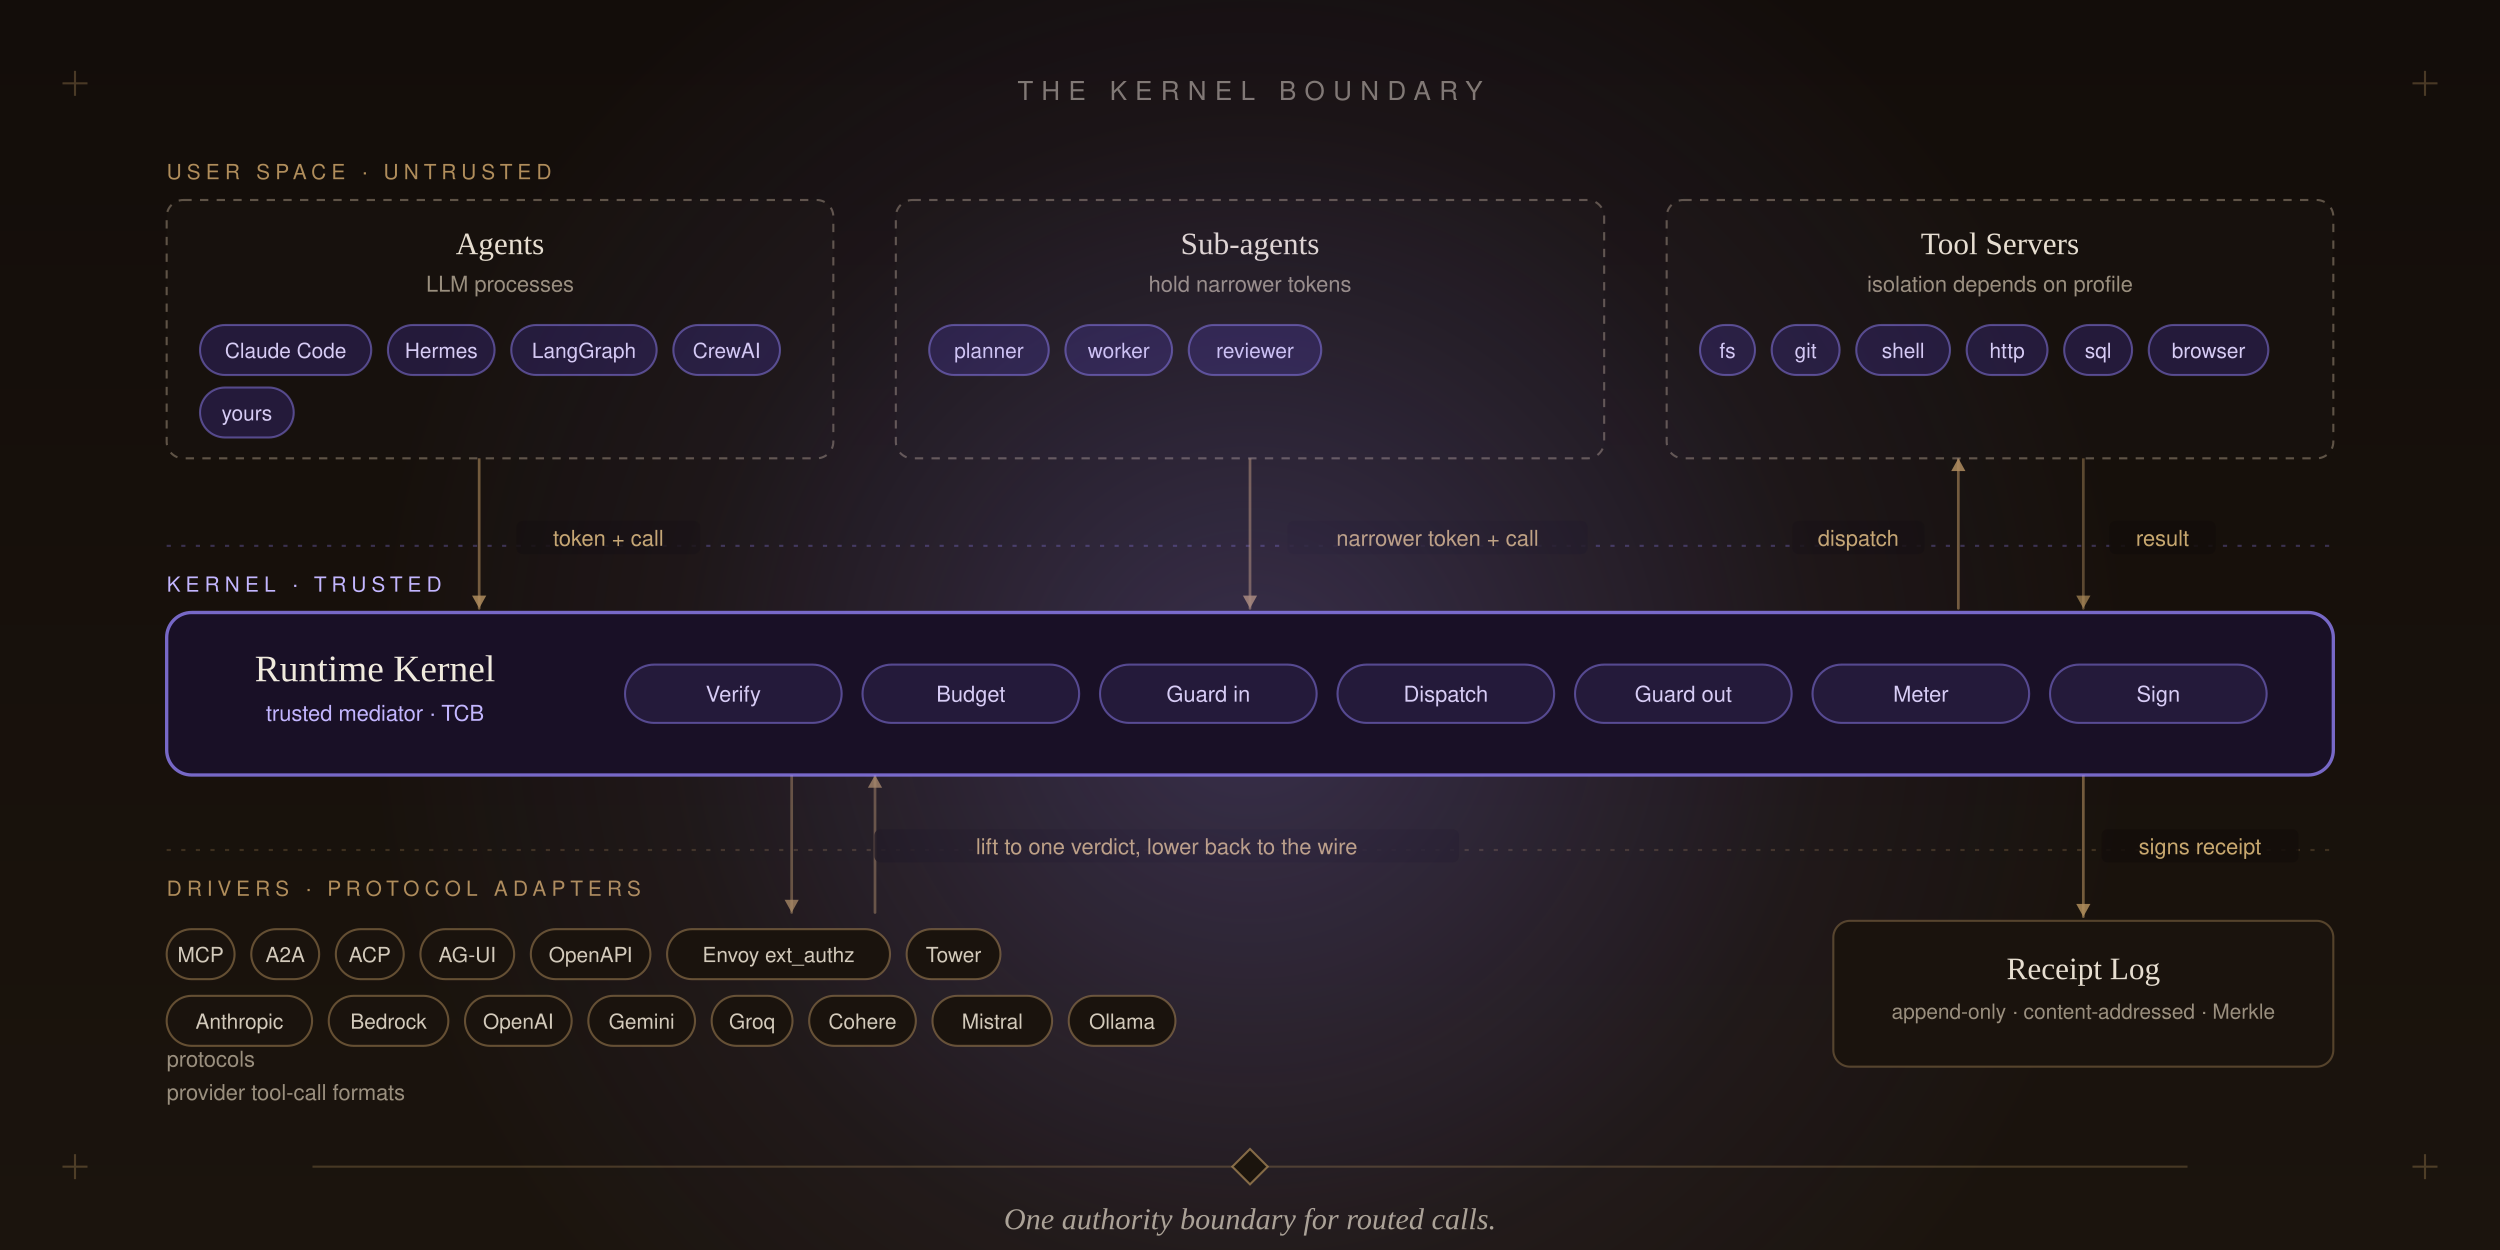
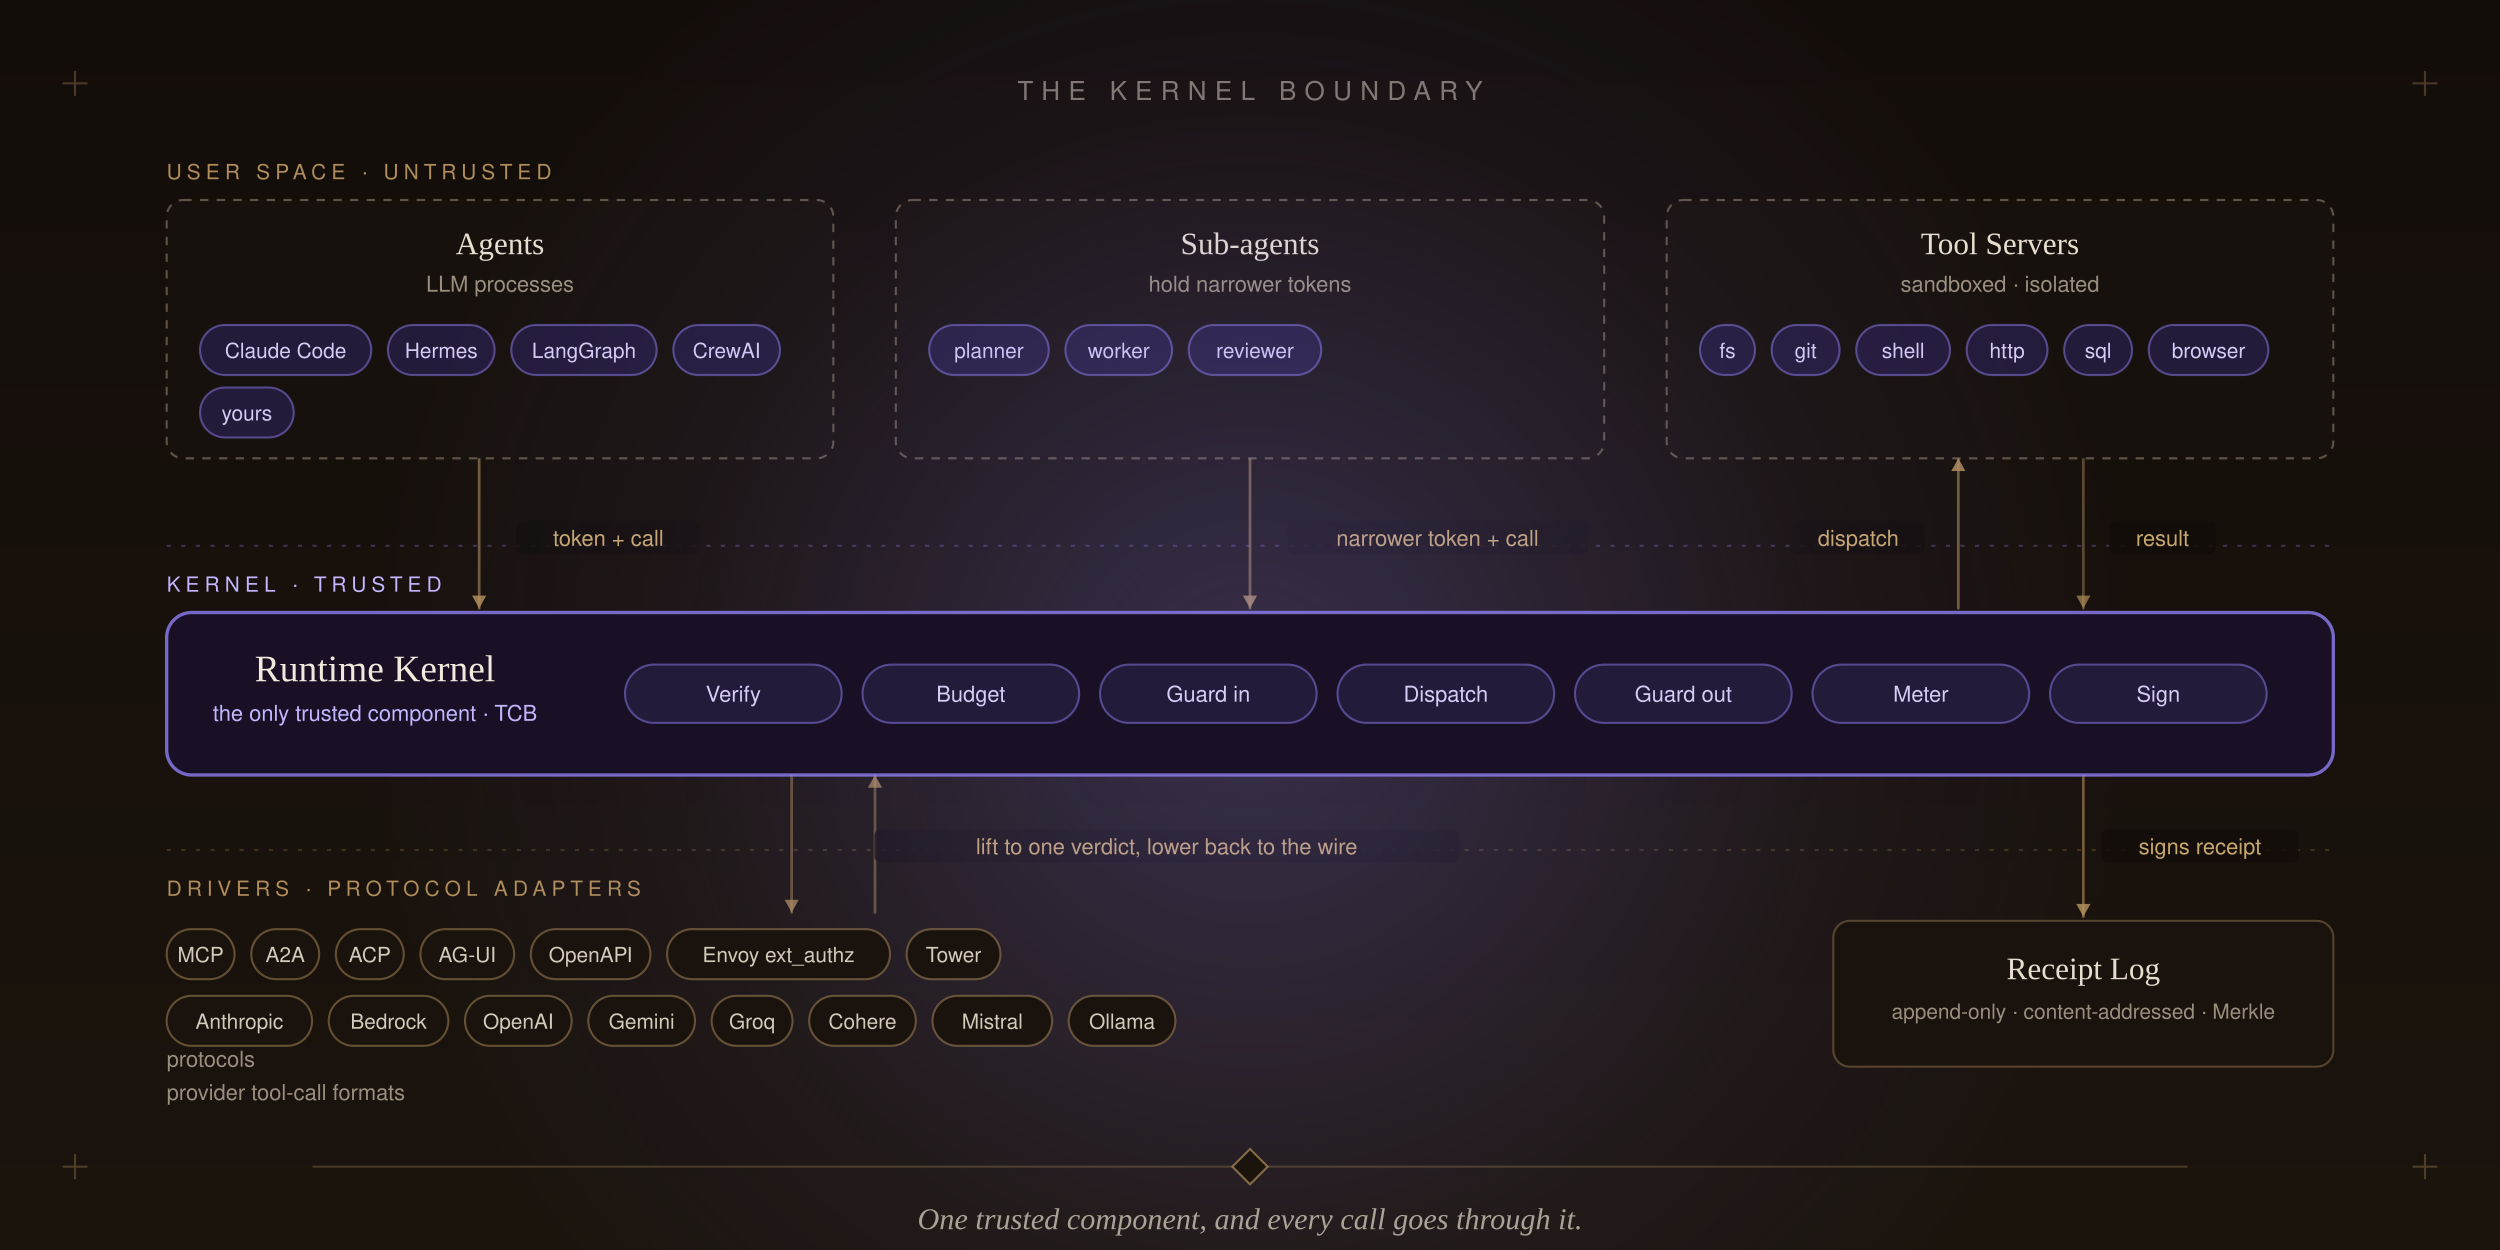
- <svg xmlns="http://www.w3.org/2000/svg" viewBox="0 0 1200 600" width="1200" height="600" role="img" aria-label="The Chio kernel boundary for routed calls: untrusted agents, sub-agents, and tool servers interact through kernel verification, budgets, guards, dispatch, metering, and signed receipts. Protocol and provider adapters connect those routes. The kernel and trusted services enforce authorization; isolation depends on the selected host/runtime profile. Native activity outside Chio routes is not mediated.">
+ <svg xmlns="http://www.w3.org/2000/svg" viewBox="0 0 1200 600" width="1200" height="600" role="img" aria-label="The Chio kernel boundary: agents, sub-agents, and tool servers run untrusted in user space; every call crosses into the Runtime Kernel, which verifies, budgets, guards, dispatches, meters, and signs; protocol and provider adapters sit beneath it as drivers; every decision lands in an append-only receipt log.">
  <defs>
    <linearGradient id="kbbg" x1="0" y1="0" x2="0" y2="1">
      <stop offset="0" stop-color="#130d0a" />
      <stop offset="1" stop-color="#1b140d" />
    </linearGradient>
    <radialGradient id="kbglow" cx="50%" cy="50%" r="50%">
      <stop offset="0" stop-color="#8f7ff2" stop-opacity="0.32" />
      <stop offset="0.6" stop-color="#8f7ff2" stop-opacity="0.07" />
      <stop offset="1" stop-color="#8f7ff2" stop-opacity="0" />
    </radialGradient>
    <radialGradient id="kbkglow" cx="50%" cy="50%" r="50%">
      <stop offset="0" stop-color="#8f7ff2" stop-opacity="0.28" />
      <stop offset="0.65" stop-color="#8f7ff2" stop-opacity="0.06" />
      <stop offset="1" stop-color="#8f7ff2" stop-opacity="0" />
    </radialGradient>
  </defs>
  <rect width="1200" height="600" fill="url(#kbbg)" />
  <g stroke="#b08d5b" stroke-opacity="0.35" stroke-width="1">
    <path d="M30 40 H42 M36 34 V46" />
    <path d="M1158 40 H1170 M1164 34 V46" />
    <path d="M30 560 H42 M36 554 V566" />
    <path d="M1158 560 H1170 M1164 554 V566" />
  </g>
  <text x="600.0" y="48" text-anchor="middle" font-family="-apple-system, 'Segoe UI', Helvetica, Arial, sans-serif" font-size="12.5" letter-spacing="4" fill="#d8cfc0" fill-opacity="0.55">THE KERNEL BOUNDARY</text>
  <text x="80" y="86" text-anchor="start" font-family="-apple-system, 'Segoe UI', Helvetica, Arial, sans-serif" font-size="10" letter-spacing="2.5" fill="#b08d5b">USER SPACE · UNTRUSTED</text>
  <path d="M80 262 H1120" stroke="#8f7ff2" stroke-opacity="0.3" stroke-width="1" stroke-dasharray="2 5" />
  <text x="80" y="284" text-anchor="start" font-family="-apple-system, 'Segoe UI', Helvetica, Arial, sans-serif" font-size="10" letter-spacing="2.5" fill="#c3b6ff">KERNEL · TRUSTED</text>
  <path d="M80 408 H1120" stroke="#b08d5b" stroke-opacity="0.25" stroke-width="1" stroke-dasharray="2 5" />
  <text x="80" y="430" text-anchor="start" font-family="-apple-system, 'Segoe UI', Helvetica, Arial, sans-serif" font-size="10" letter-spacing="2.5" fill="#b08d5b">DRIVERS · PROTOCOL ADAPTERS</text>
  <path d="M230 220 L230 292" stroke="#b08d5b" stroke-opacity="0.6" stroke-width="1.3" fill="none" stroke-linecap="round" />
  <path d="M230 292 L226.6 285.9 L233.4 285.9 Z" fill="#b08d5b" fill-opacity="0.85" />
  <rect x="247.8" y="250" width="88.4" height="16" rx="3" fill="#130d0a" fill-opacity="0.85" />
  <text x="292" y="262" text-anchor="middle" font-family="-apple-system, 'Segoe UI', Helvetica, Arial, sans-serif" font-size="10.5" fill="#c8a86f">token + call</text>
  <path d="M600 220 L600 292" stroke="#b08d5b" stroke-opacity="0.6" stroke-width="1.3" fill="none" stroke-linecap="round" />
  <path d="M600 292 L596.6 285.9 L603.4 285.9 Z" fill="#b08d5b" fill-opacity="0.85" />
  <rect x="617.9" y="250" width="144.2" height="16" rx="3" fill="#130d0a" fill-opacity="0.85" />
  <text x="690" y="262" text-anchor="middle" font-family="-apple-system, 'Segoe UI', Helvetica, Arial, sans-serif" font-size="10.5" fill="#c8a86f">narrower token + call</text>
  <path d="M940 292 L940 220" stroke="#b08d5b" stroke-opacity="0.6" stroke-width="1.3" fill="none" stroke-linecap="round" />
  <path d="M940 220 L943.4 226.1 L936.6 226.1 Z" fill="#b08d5b" fill-opacity="0.85" />
  <rect x="860.2" y="250" width="63.6" height="16" rx="3" fill="#130d0a" fill-opacity="0.85" />
  <text x="892" y="262" text-anchor="middle" font-family="-apple-system, 'Segoe UI', Helvetica, Arial, sans-serif" font-size="10.5" fill="#c8a86f">dispatch</text>
  <path d="M1000 220 L1000 292" stroke="#b08d5b" stroke-opacity="0.45" stroke-width="1.3" fill="none" stroke-linecap="round" />
  <path d="M1000 292 L996.6 285.9 L1003.4 285.9 Z" fill="#b08d5b" fill-opacity="0.70" />
  <rect x="1012.4" y="250" width="51.2" height="16" rx="3" fill="#130d0a" fill-opacity="0.85" />
  <text x="1038" y="262" text-anchor="middle" font-family="-apple-system, 'Segoe UI', Helvetica, Arial, sans-serif" font-size="10.5" fill="#c8a86f">result</text>
  <path d="M380 372 L380 438" stroke="#b08d5b" stroke-opacity="0.5" stroke-width="1.3" fill="none" stroke-linecap="round" />
  <path d="M380 438 L376.6 431.9 L383.4 431.9 Z" fill="#b08d5b" fill-opacity="0.75" />
  <path d="M420 438 L420 372" stroke="#b08d5b" stroke-opacity="0.5" stroke-width="1.3" fill="none" stroke-linecap="round" />
  <path d="M420 372 L423.4 378.1 L416.6 378.1 Z" fill="#b08d5b" fill-opacity="0.75" />
  <rect x="419.7" y="398" width="280.6" height="16" rx="3" fill="#130d0a" fill-opacity="0.85" />
  <text x="560" y="410" text-anchor="middle" font-family="-apple-system, 'Segoe UI', Helvetica, Arial, sans-serif" font-size="10.5" fill="#c8a86f">lift to one verdict, lower back to the wire</text>
  <path d="M1000 372 L1000 440" stroke="#b08d5b" stroke-opacity="0.6" stroke-width="1.3" fill="none" stroke-linecap="round" />
  <path d="M1000 440 L996.6 433.9 L1003.4 433.9 Z" fill="#b08d5b" fill-opacity="0.85" />
  <rect x="1008.7" y="398" width="94.6" height="16" rx="3" fill="#130d0a" fill-opacity="0.85" />
  <text x="1056" y="410" text-anchor="middle" font-family="-apple-system, 'Segoe UI', Helvetica, Arial, sans-serif" font-size="10.5" fill="#c8a86f">signs receipt</text>
  <rect x="80" y="96" width="320" height="124" rx="8" fill="#17110d" stroke="#9a8b76" stroke-opacity="0.55" stroke-dasharray="4 4" />
  <text x="240.0" y="122" text-anchor="middle" font-family="Georgia, 'Times New Roman', serif" font-size="15" fill="#e7ded0">Agents</text>
  <text x="240.0" y="140" text-anchor="middle" font-family="-apple-system, 'Segoe UI', Helvetica, Arial, sans-serif" font-size="10.5" fill="#9a8f7e">LLM processes</text>
  <rect x="96" y="156" width="82.2" height="24" rx="12.0" fill="#241a3a" stroke="#8f7ff2" stroke-opacity="0.5" />
  <text x="137.1" y="171.8" text-anchor="middle" font-family="-apple-system, 'Segoe UI', Helvetica, Arial, sans-serif" font-size="10" fill="#d7ccf5">Claude Code</text>
  <rect x="186.2" y="156" width="51.2" height="24" rx="12.0" fill="#241a3a" stroke="#8f7ff2" stroke-opacity="0.5" />
  <text x="211.8" y="171.8" text-anchor="middle" font-family="-apple-system, 'Segoe UI', Helvetica, Arial, sans-serif" font-size="10" fill="#d7ccf5">Hermes</text>
  <rect x="245.4" y="156" width="69.8" height="24" rx="12.0" fill="#241a3a" stroke="#8f7ff2" stroke-opacity="0.5" />
  <text x="280.3" y="171.8" text-anchor="middle" font-family="-apple-system, 'Segoe UI', Helvetica, Arial, sans-serif" font-size="10" fill="#d7ccf5">LangGraph</text>
  <rect x="323.2" y="156" width="51.2" height="24" rx="12.0" fill="#241a3a" stroke="#8f7ff2" stroke-opacity="0.5" />
  <text x="348.8" y="171.8" text-anchor="middle" font-family="-apple-system, 'Segoe UI', Helvetica, Arial, sans-serif" font-size="10" fill="#d7ccf5">CrewAI</text>
  <rect x="96" y="186" width="45.0" height="24" rx="12.0" fill="#241a3a" stroke="#8f7ff2" stroke-opacity="0.5" />
  <text x="118.5" y="201.8" text-anchor="middle" font-family="-apple-system, 'Segoe UI', Helvetica, Arial, sans-serif" font-size="10" fill="#d7ccf5">yours</text>
  <rect x="430" y="96" width="340" height="124" rx="8" fill="#17110d" stroke="#9a8b76" stroke-opacity="0.55" stroke-dasharray="4 4" />
  <text x="600.0" y="122" text-anchor="middle" font-family="Georgia, 'Times New Roman', serif" font-size="15" fill="#e7ded0">Sub-agents</text>
  <text x="600.0" y="140" text-anchor="middle" font-family="-apple-system, 'Segoe UI', Helvetica, Arial, sans-serif" font-size="10.5" fill="#9a8f7e">hold narrower tokens</text>
  <rect x="446" y="156" width="57.4" height="24" rx="12.0" fill="#241a3a" stroke="#8f7ff2" stroke-opacity="0.5" />
  <text x="474.7" y="171.8" text-anchor="middle" font-family="-apple-system, 'Segoe UI', Helvetica, Arial, sans-serif" font-size="10" fill="#d7ccf5">planner</text>
  <rect x="511.4" y="156" width="51.2" height="24" rx="12.0" fill="#241a3a" stroke="#8f7ff2" stroke-opacity="0.5" />
  <text x="537.0" y="171.8" text-anchor="middle" font-family="-apple-system, 'Segoe UI', Helvetica, Arial, sans-serif" font-size="10" fill="#d7ccf5">worker</text>
  <rect x="570.6" y="156" width="63.6" height="24" rx="12.0" fill="#241a3a" stroke="#8f7ff2" stroke-opacity="0.5" />
  <text x="602.4" y="171.8" text-anchor="middle" font-family="-apple-system, 'Segoe UI', Helvetica, Arial, sans-serif" font-size="10" fill="#d7ccf5">reviewer</text>
  <rect x="800" y="96" width="320" height="124" rx="8" fill="#17110d" stroke="#9a8b76" stroke-opacity="0.55" stroke-dasharray="4 4" />
  <text x="960.0" y="122" text-anchor="middle" font-family="Georgia, 'Times New Roman', serif" font-size="15" fill="#e7ded0">Tool Servers</text>
-   <text x="960.0" y="140" text-anchor="middle" font-family="-apple-system, 'Segoe UI', Helvetica, Arial, sans-serif" font-size="10.5" fill="#9a8f7e">isolation depends on profile</text>
+   <text x="960.0" y="140" text-anchor="middle" font-family="-apple-system, 'Segoe UI', Helvetica, Arial, sans-serif" font-size="10.5" fill="#9a8f7e">sandboxed · isolated</text>
  <rect x="816" y="156" width="26.4" height="24" rx="12.0" fill="#241a3a" stroke="#8f7ff2" stroke-opacity="0.5" />
  <text x="829.2" y="171.8" text-anchor="middle" font-family="-apple-system, 'Segoe UI', Helvetica, Arial, sans-serif" font-size="10" fill="#d7ccf5">fs</text>
  <rect x="850.4" y="156" width="32.6" height="24" rx="12.0" fill="#241a3a" stroke="#8f7ff2" stroke-opacity="0.5" />
  <text x="866.7" y="171.8" text-anchor="middle" font-family="-apple-system, 'Segoe UI', Helvetica, Arial, sans-serif" font-size="10" fill="#d7ccf5">git</text>
  <rect x="891.0" y="156" width="45.0" height="24" rx="12.0" fill="#241a3a" stroke="#8f7ff2" stroke-opacity="0.5" />
  <text x="913.5" y="171.8" text-anchor="middle" font-family="-apple-system, 'Segoe UI', Helvetica, Arial, sans-serif" font-size="10" fill="#d7ccf5">shell</text>
  <rect x="944.0" y="156" width="38.8" height="24" rx="12.0" fill="#241a3a" stroke="#8f7ff2" stroke-opacity="0.5" />
  <text x="963.4" y="171.8" text-anchor="middle" font-family="-apple-system, 'Segoe UI', Helvetica, Arial, sans-serif" font-size="10" fill="#d7ccf5">http</text>
  <rect x="990.8" y="156" width="32.6" height="24" rx="12.0" fill="#241a3a" stroke="#8f7ff2" stroke-opacity="0.5" />
  <text x="1007.1" y="171.8" text-anchor="middle" font-family="-apple-system, 'Segoe UI', Helvetica, Arial, sans-serif" font-size="10" fill="#d7ccf5">sql</text>
  <rect x="1031.4" y="156" width="57.4" height="24" rx="12.0" fill="#241a3a" stroke="#8f7ff2" stroke-opacity="0.5" />
  <text x="1060.1" y="171.8" text-anchor="middle" font-family="-apple-system, 'Segoe UI', Helvetica, Arial, sans-serif" font-size="10" fill="#d7ccf5">browser</text>
  <circle cx="600.0" cy="333.0" r="420" fill="url(#kbkglow)" />
  <rect x="80" y="294" width="1040" height="78" rx="12" fill="#191026" stroke="#8f7ff2" stroke-opacity="0.8" stroke-width="1.6" />
  <text x="180" y="327" text-anchor="middle" font-family="Georgia, 'Times New Roman', serif" font-size="18" fill="#f0eadd">Runtime Kernel</text>
-   <text x="180" y="346" text-anchor="middle" font-family="-apple-system, 'Segoe UI', Helvetica, Arial, sans-serif" font-size="10.5" fill="#c3b6ff">trusted mediator · TCB</text>
+   <text x="180" y="346" text-anchor="middle" font-family="-apple-system, 'Segoe UI', Helvetica, Arial, sans-serif" font-size="10.5" fill="#c3b6ff">the only trusted component · TCB</text>
  <rect x="300" y="319" width="104" height="28" rx="14.0" fill="#241a3a" stroke="#8f7ff2" stroke-opacity="0.5" />
  <text x="352.0" y="336.8" text-anchor="middle" font-family="-apple-system, 'Segoe UI', Helvetica, Arial, sans-serif" font-size="10.5" fill="#d7ccf5">Verify</text>
  <rect x="414" y="319" width="104" height="28" rx="14.0" fill="#241a3a" stroke="#8f7ff2" stroke-opacity="0.5" />
  <text x="466.0" y="336.8" text-anchor="middle" font-family="-apple-system, 'Segoe UI', Helvetica, Arial, sans-serif" font-size="10.5" fill="#d7ccf5">Budget</text>
  <rect x="528" y="319" width="104" height="28" rx="14.0" fill="#241a3a" stroke="#8f7ff2" stroke-opacity="0.5" />
  <text x="580.0" y="336.8" text-anchor="middle" font-family="-apple-system, 'Segoe UI', Helvetica, Arial, sans-serif" font-size="10.5" fill="#d7ccf5">Guard in</text>
  <rect x="642" y="319" width="104" height="28" rx="14.0" fill="#241a3a" stroke="#8f7ff2" stroke-opacity="0.5" />
  <text x="694.0" y="336.8" text-anchor="middle" font-family="-apple-system, 'Segoe UI', Helvetica, Arial, sans-serif" font-size="10.5" fill="#d7ccf5">Dispatch</text>
  <rect x="756" y="319" width="104" height="28" rx="14.0" fill="#241a3a" stroke="#8f7ff2" stroke-opacity="0.5" />
  <text x="808.0" y="336.8" text-anchor="middle" font-family="-apple-system, 'Segoe UI', Helvetica, Arial, sans-serif" font-size="10.5" fill="#d7ccf5">Guard out</text>
  <rect x="870" y="319" width="104" height="28" rx="14.0" fill="#241a3a" stroke="#8f7ff2" stroke-opacity="0.5" />
  <text x="922.0" y="336.8" text-anchor="middle" font-family="-apple-system, 'Segoe UI', Helvetica, Arial, sans-serif" font-size="10.5" fill="#d7ccf5">Meter</text>
  <rect x="984" y="319" width="104" height="28" rx="14.0" fill="#241a3a" stroke="#8f7ff2" stroke-opacity="0.5" />
  <text x="1036.0" y="336.8" text-anchor="middle" font-family="-apple-system, 'Segoe UI', Helvetica, Arial, sans-serif" font-size="10.5" fill="#d7ccf5">Sign</text>
  <rect x="80" y="446" width="32.6" height="24" rx="12.0" fill="#1a130d" stroke="#b08d5b" stroke-opacity="0.5" />
  <text x="96.3" y="461.8" text-anchor="middle" font-family="-apple-system, 'Segoe UI', Helvetica, Arial, sans-serif" font-size="10" fill="#d3cabb">MCP</text>
  <rect x="120.6" y="446" width="32.6" height="24" rx="12.0" fill="#1a130d" stroke="#b08d5b" stroke-opacity="0.5" />
  <text x="136.9" y="461.8" text-anchor="middle" font-family="-apple-system, 'Segoe UI', Helvetica, Arial, sans-serif" font-size="10" fill="#d3cabb">A2A</text>
  <rect x="161.2" y="446" width="32.6" height="24" rx="12.0" fill="#1a130d" stroke="#b08d5b" stroke-opacity="0.5" />
  <text x="177.5" y="461.8" text-anchor="middle" font-family="-apple-system, 'Segoe UI', Helvetica, Arial, sans-serif" font-size="10" fill="#d3cabb">ACP</text>
  <rect x="201.8" y="446" width="45.0" height="24" rx="12.0" fill="#1a130d" stroke="#b08d5b" stroke-opacity="0.5" />
  <text x="224.3" y="461.8" text-anchor="middle" font-family="-apple-system, 'Segoe UI', Helvetica, Arial, sans-serif" font-size="10" fill="#d3cabb">AG-UI</text>
  <rect x="254.8" y="446" width="57.4" height="24" rx="12.0" fill="#1a130d" stroke="#b08d5b" stroke-opacity="0.5" />
  <text x="283.5" y="461.8" text-anchor="middle" font-family="-apple-system, 'Segoe UI', Helvetica, Arial, sans-serif" font-size="10" fill="#d3cabb">OpenAPI</text>
  <rect x="320.2" y="446" width="107.0" height="24" rx="12.0" fill="#1a130d" stroke="#b08d5b" stroke-opacity="0.5" />
  <text x="373.7" y="461.8" text-anchor="middle" font-family="-apple-system, 'Segoe UI', Helvetica, Arial, sans-serif" font-size="10" fill="#d3cabb">Envoy ext_authz</text>
  <rect x="435.2" y="446" width="45.0" height="24" rx="12.0" fill="#1a130d" stroke="#b08d5b" stroke-opacity="0.5" />
  <text x="457.7" y="461.8" text-anchor="middle" font-family="-apple-system, 'Segoe UI', Helvetica, Arial, sans-serif" font-size="10" fill="#d3cabb">Tower</text>
  <rect x="80" y="478" width="69.8" height="24" rx="12.0" fill="#1a130d" stroke="#b08d5b" stroke-opacity="0.5" />
  <text x="114.9" y="493.8" text-anchor="middle" font-family="-apple-system, 'Segoe UI', Helvetica, Arial, sans-serif" font-size="10" fill="#d3cabb">Anthropic</text>
  <rect x="157.8" y="478" width="57.4" height="24" rx="12.0" fill="#1a130d" stroke="#b08d5b" stroke-opacity="0.5" />
  <text x="186.5" y="493.8" text-anchor="middle" font-family="-apple-system, 'Segoe UI', Helvetica, Arial, sans-serif" font-size="10" fill="#d3cabb">Bedrock</text>
  <rect x="223.2" y="478" width="51.2" height="24" rx="12.0" fill="#1a130d" stroke="#b08d5b" stroke-opacity="0.5" />
  <text x="248.8" y="493.8" text-anchor="middle" font-family="-apple-system, 'Segoe UI', Helvetica, Arial, sans-serif" font-size="10" fill="#d3cabb">OpenAI</text>
  <rect x="282.4" y="478" width="51.2" height="24" rx="12.0" fill="#1a130d" stroke="#b08d5b" stroke-opacity="0.5" />
  <text x="308" y="493.8" text-anchor="middle" font-family="-apple-system, 'Segoe UI', Helvetica, Arial, sans-serif" font-size="10" fill="#d3cabb">Gemini</text>
  <rect x="341.6" y="478" width="38.8" height="24" rx="12.0" fill="#1a130d" stroke="#b08d5b" stroke-opacity="0.5" />
  <text x="361.0" y="493.8" text-anchor="middle" font-family="-apple-system, 'Segoe UI', Helvetica, Arial, sans-serif" font-size="10" fill="#d3cabb">Groq</text>
  <rect x="388.4" y="478" width="51.2" height="24" rx="12.0" fill="#1a130d" stroke="#b08d5b" stroke-opacity="0.5" />
  <text x="414" y="493.8" text-anchor="middle" font-family="-apple-system, 'Segoe UI', Helvetica, Arial, sans-serif" font-size="10" fill="#d3cabb">Cohere</text>
  <rect x="447.6" y="478" width="57.4" height="24" rx="12.0" fill="#1a130d" stroke="#b08d5b" stroke-opacity="0.5" />
  <text x="476.3" y="493.8" text-anchor="middle" font-family="-apple-system, 'Segoe UI', Helvetica, Arial, sans-serif" font-size="10" fill="#d3cabb">Mistral</text>
  <rect x="513.0" y="478" width="51.2" height="24" rx="12.0" fill="#1a130d" stroke="#b08d5b" stroke-opacity="0.5" />
  <text x="538.6" y="493.8" text-anchor="middle" font-family="-apple-system, 'Segoe UI', Helvetica, Arial, sans-serif" font-size="10" fill="#d3cabb">Ollama</text>
  <text x="80" y="512" text-anchor="start" font-family="-apple-system, 'Segoe UI', Helvetica, Arial, sans-serif" font-size="10.5" fill="#9a8f7e">protocols</text>
  <text x="80" y="528" text-anchor="start" font-family="-apple-system, 'Segoe UI', Helvetica, Arial, sans-serif" font-size="10.5" fill="#9a8f7e">provider tool-call formats</text>
  <rect x="880" y="442" width="240" height="70" rx="8" fill="#1a130d" stroke="#b08d5b" stroke-opacity="0.4" />
  <text x="1000" y="470" text-anchor="middle" font-family="Georgia, 'Times New Roman', serif" font-size="15" fill="#e7ded0">Receipt Log</text>
  <text x="1000" y="489" text-anchor="middle" font-family="-apple-system, 'Segoe UI', Helvetica, Arial, sans-serif" font-size="10" fill="#9a8f7e">append-only · content-addressed · Merkle</text>
  <path d="M150.0 560 H1050.0" stroke="#b08d5b" stroke-opacity="0.3" stroke-width="1" />
  <rect x="594.0" y="554" width="12" height="12" transform="rotate(45 600.0 560)" fill="#1b140d" stroke="#b08d5b" stroke-opacity="0.7" />
-   <text x="600.0" y="590" text-anchor="middle" font-family="Georgia, 'Times New Roman', serif" font-size="14.5" font-style="italic" fill="#d8cfc0" fill-opacity="0.75">One authority boundary for routed calls.</text>
+   <text x="600.0" y="590" text-anchor="middle" font-family="Georgia, 'Times New Roman', serif" font-size="14.5" font-style="italic" fill="#d8cfc0" fill-opacity="0.75">One trusted component, and every call goes through it.</text>
</svg>
